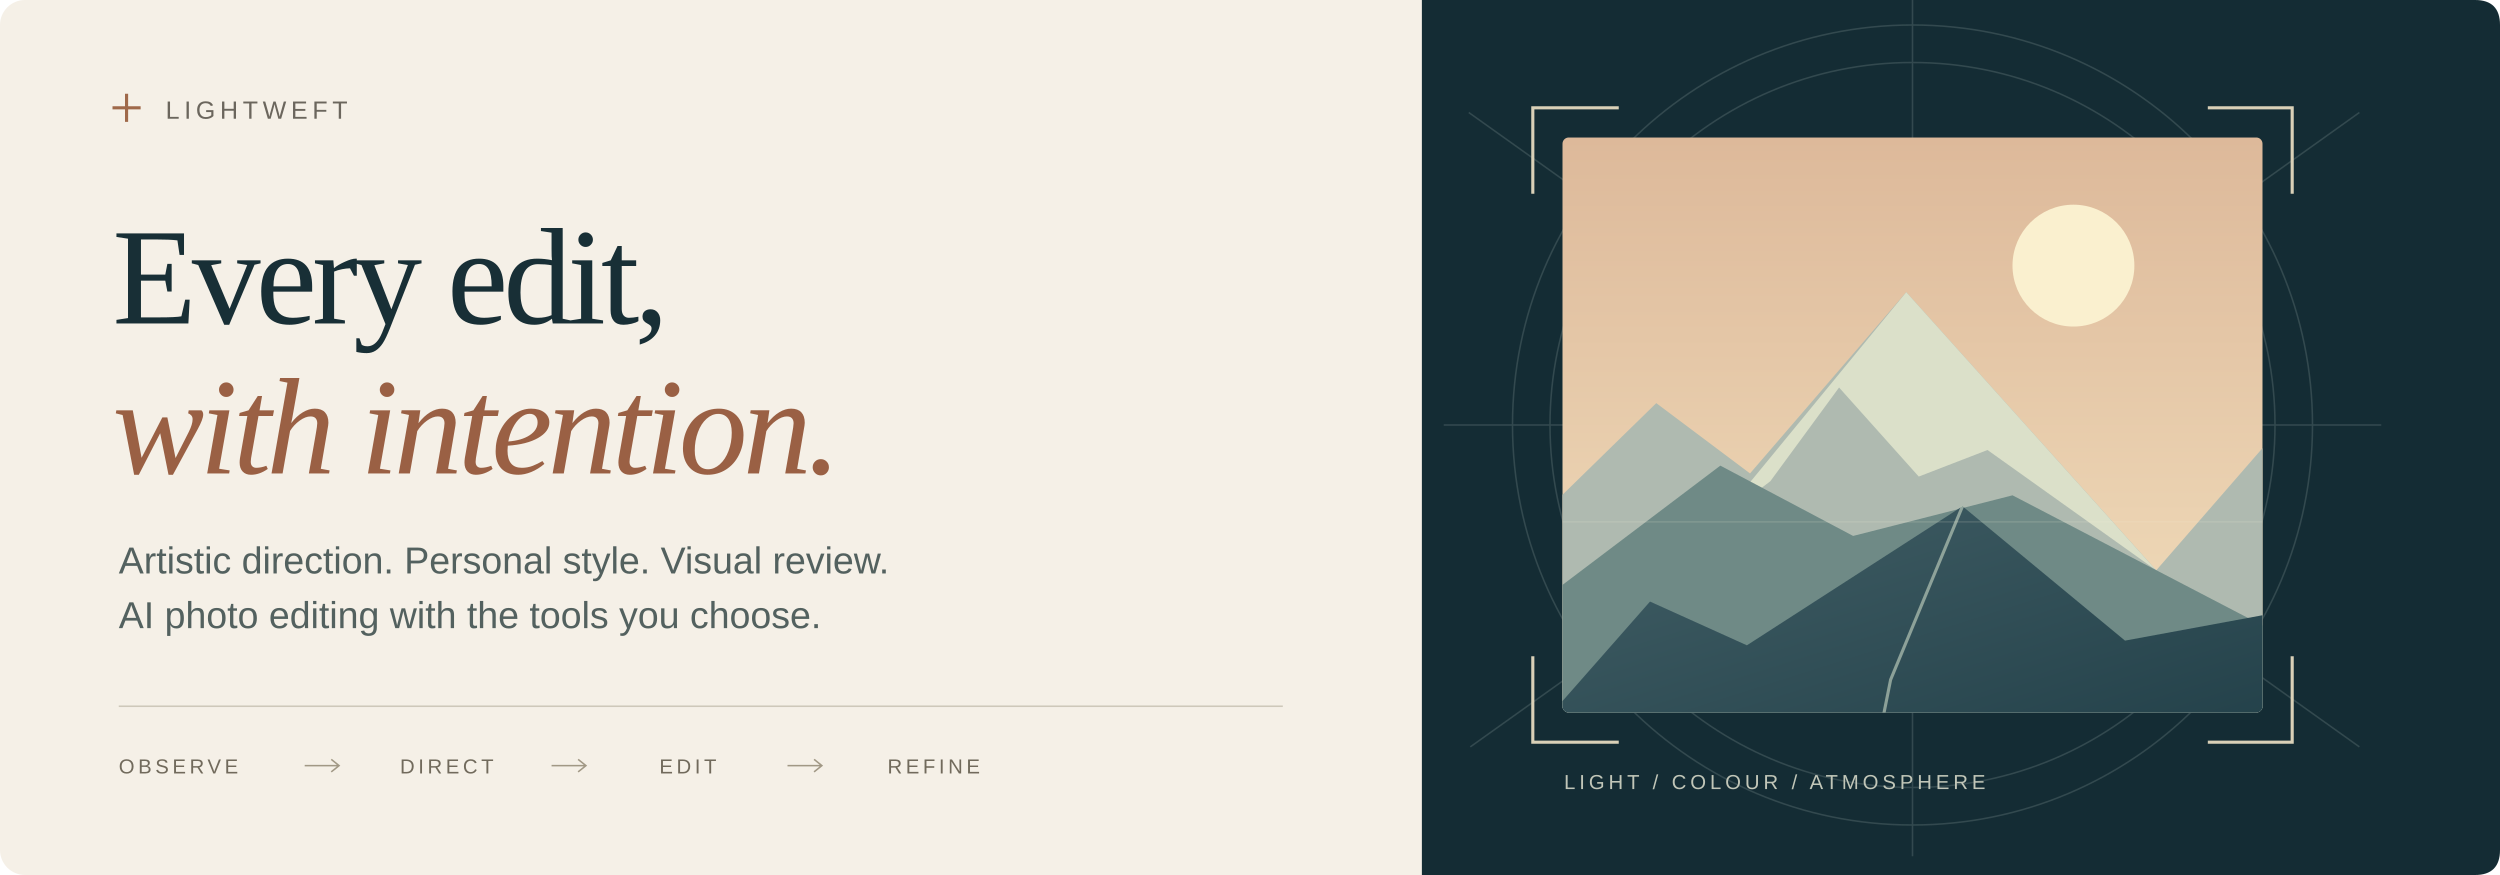
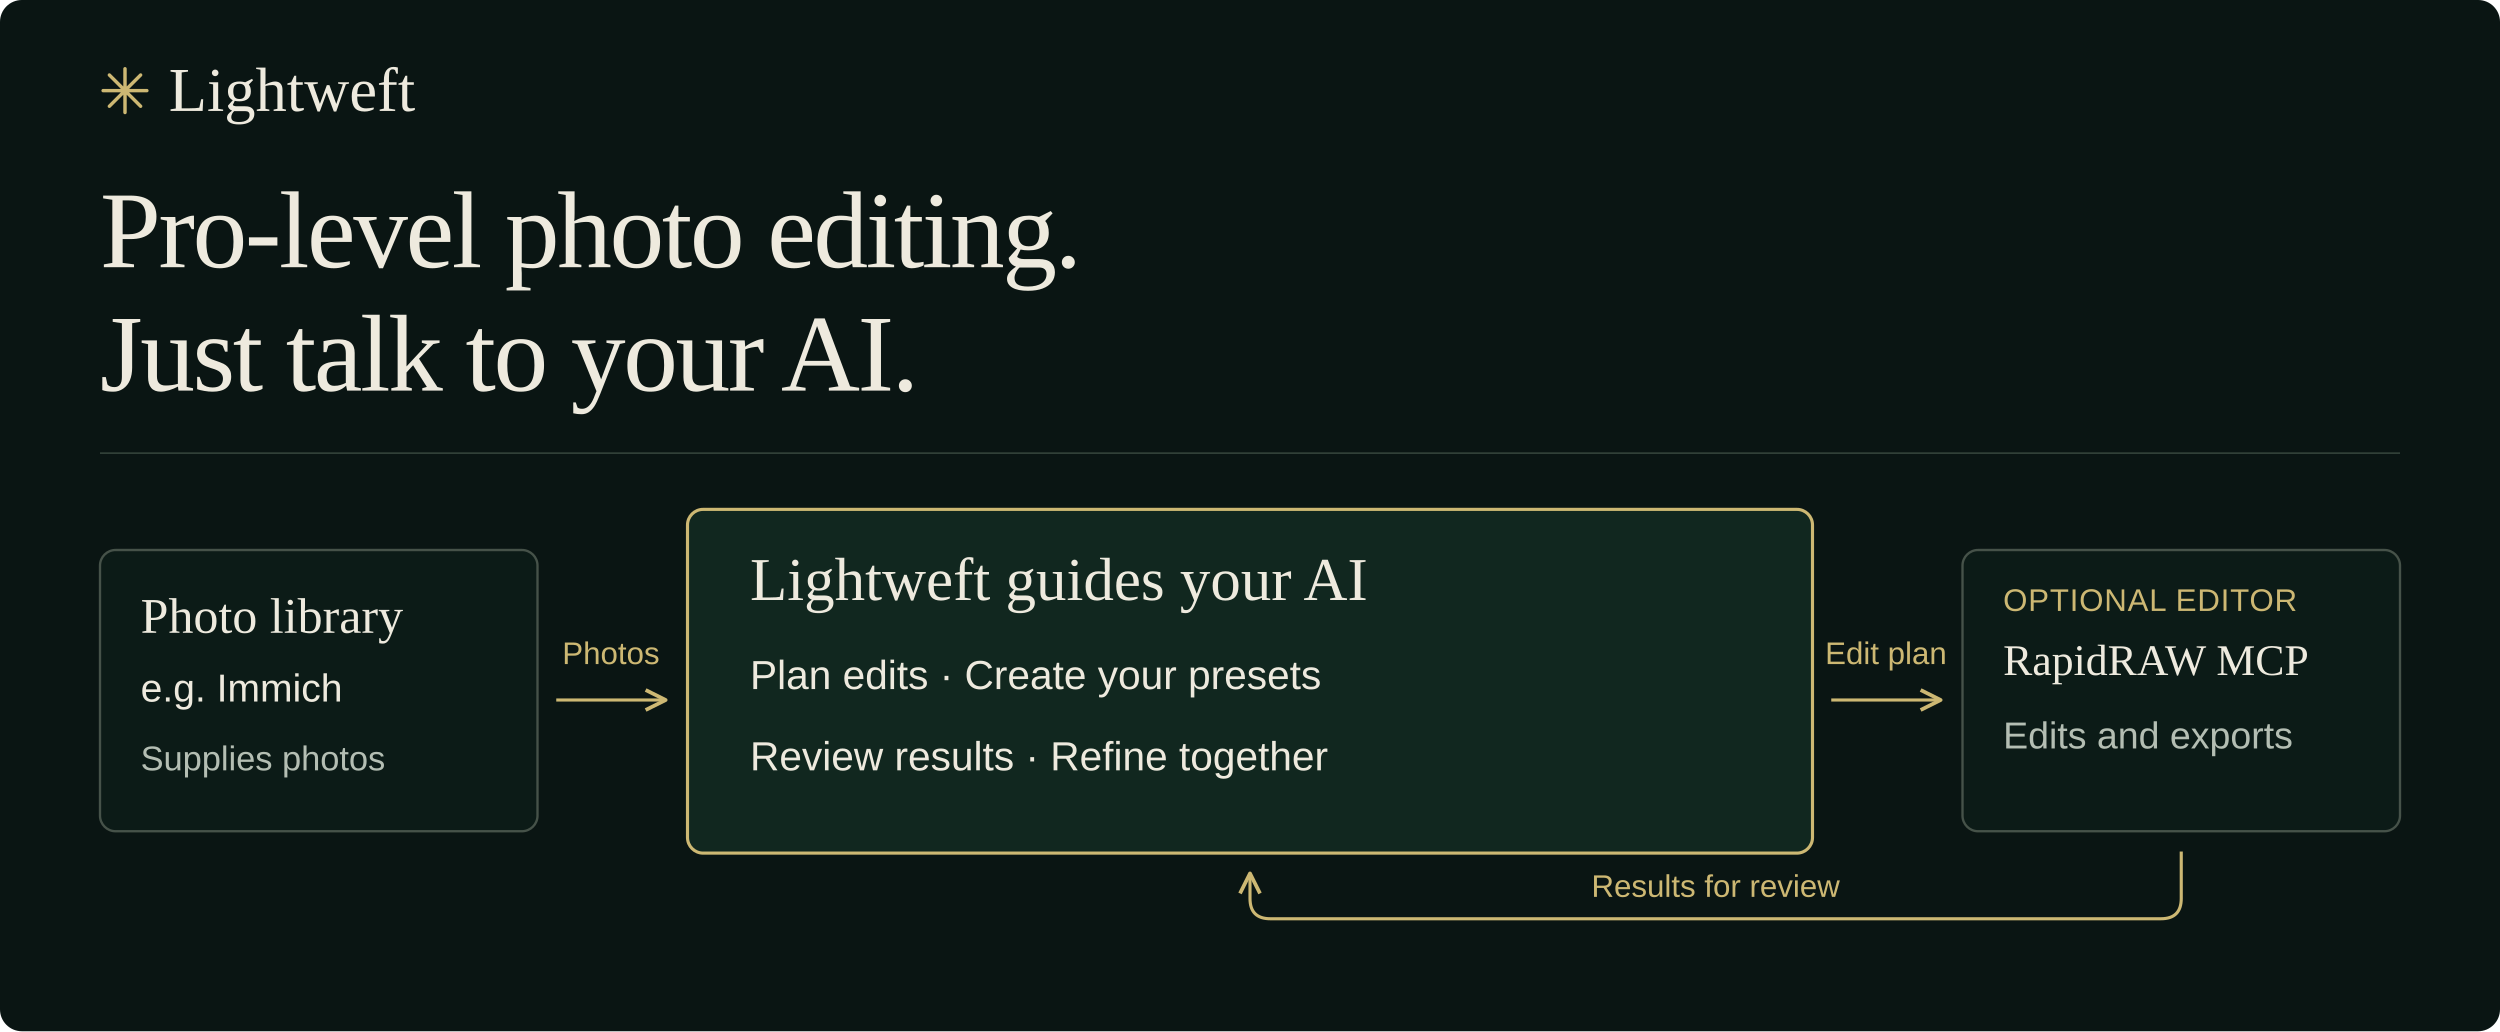
- <svg xmlns="http://www.w3.org/2000/svg" width="1600" height="560" viewBox="0 0 1600 560" role="img" aria-labelledby="title desc">
+ <svg xmlns="http://www.w3.org/2000/svg" width="1600" height="660" viewBox="0 0 1600 660" role="img" aria-labelledby="title desc">
  <defs>
-     <linearGradient id="sky" x2="0" y2="1">
-       <stop stop-color="#ddb99a" />
-       <stop offset="1" stop-color="#f2dfbd" />
-     </linearGradient>
-     <linearGradient id="land" x2="1" y2="1">
-       <stop stop-color="#425f66" />
-       <stop offset="1" stop-color="#203e47" />
-     </linearGradient>
-     <clipPath id="frame">
-       <rect x="1000" y="88" width="448" height="368" rx="4" />
-     </clipPath>
+     <marker id="arrow" viewBox="0 0 10 10" refX="9" refY="5" markerWidth="8" markerHeight="8" orient="auto-start-reverse">
+       <path d="m1 1 8 4-8 4" fill="none" stroke="#cdb873" stroke-width="1.5" stroke-linejoin="round" />
+     </marker>
  </defs>
-   <rect width="1600" height="560" rx="16" fill="#f5f0e7" />
-   <path d="M910 0H1584Q1600 0 1600 16V544Q1600 560 1584 560H910Z" fill="#142c34" />
-   <g fill="none" stroke="#9eb0ac" stroke-width="1" opacity=".22">
-     <circle cx="1224" cy="272" r="256" />
-     <circle cx="1224" cy="272" r="232" />
-     <path d="M924 272H1524M1224 0V548" />
-     <path d="M940 72L1510 478M941 478L1510 72" />
+   <rect width="1600" height="660" rx="14" fill="#0a1513" />
+   <g fill="none" stroke="#cdb873" stroke-width="2.2" stroke-linecap="round">
+     <path d="M66 58h28m-14-14v28M70 48l20 20m0-20L70 68" />
+   </g>
+   <g font-family="Georgia, 'Times New Roman', serif" fill="#eeeade">
+     <text x="108" y="71" font-size="40">Lightweft</text>
+     <text x="64" y="171" font-size="70" letter-spacing="-1.5">Pro-level photo editing.</text>
+     <text x="64" y="250" font-size="70" letter-spacing="-1.5">Just talk to your AI.</text>
+   </g>
+   <path d="M64 290H1536" stroke="#35443b" />
+   <rect x="64" y="352" width="280" height="180" rx="10" fill="#0c1b17" stroke="#465249" stroke-width="1.5" />
+   <rect x="440" y="326" width="720" height="220" rx="10" fill="#11271f" stroke="#cdb873" stroke-width="2" />
+   <rect x="1256" y="352" width="280" height="180" rx="10" fill="#0c1b17" stroke="#465249" stroke-width="1.5" />
+   <g font-family="Georgia, 'Times New Roman', serif" fill="#eeeade">
+     <text x="90" y="405" font-size="32">Photo library</text>
+     <text x="480" y="384" font-size="39">Lightweft guides your AI</text>
+     <text x="1282" y="432" font-size="28">RapidRAW MCP</text>
  </g>
  <g font-family="Arial, Helvetica, sans-serif">
-     <path d="M72 69h18m-9-9v18" stroke="#9f694a" stroke-width="2" />
-     <text x="106" y="76" fill="#6b665d" font-size="16" letter-spacing="3">LIGHTWEFT</text>
-     <text x="72" y="207" fill="#182f36" font-size="88" font-family="Georgia, 'Times New Roman', serif" letter-spacing="-3">Every edit,</text>
-     <text x="72" y="303" fill="#9a6044" font-size="88" font-family="Georgia, 'Times New Roman', serif" font-style="italic" letter-spacing="-3">with intention.</text>
-     <text x="76" y="367" fill="#53615f" font-size="24">Artistic direction. Personal style. Visual review.</text>
-     <text x="76" y="402" fill="#53615f" font-size="24">AI photo editing with the tools you choose.</text>
-     <path d="M76 452H821" stroke="#cec8ba" />
-     <text x="76" y="495" fill="#716a5c" font-size="13" letter-spacing="2.3">OBSERVE</text>
-     <text x="256" y="495" fill="#716a5c" font-size="13" letter-spacing="2.3">DIRECT</text>
-     <text x="422" y="495" fill="#716a5c" font-size="13" letter-spacing="2.3">EDIT</text>
-     <text x="568" y="495" fill="#716a5c" font-size="13" letter-spacing="2.3">REFINE</text>
-     <path d="M195 490h22m-5-4 5 4-5 4m141-4h22m-5-4 5 4-5 4m134-4h22m-5-4 5 4-5 4" fill="none" stroke="#a19885" />
+     <text x="90" y="449" fill="#eeeade" font-size="25">e.g. Immich</text>
+     <text x="90" y="493" fill="#b4beb3" font-size="22">Supplies photos</text>
+     <text x="480" y="441" fill="#eeeade" font-size="26">Plan edits · Create your presets</text>
+     <text x="480" y="493" fill="#eeeade" font-size="26">Review results · Refine together</text>
+     <text x="1282" y="391" fill="#cdb873" font-size="20" letter-spacing=".5">OPTIONAL EDITOR</text>
+     <text x="1282" y="479" fill="#b4beb3" font-size="24">Edits and exports</text>
  </g>
-   <g clip-path="url(#frame)">
-     <rect x="1000" y="88" width="448" height="368" fill="url(#sky)" />
-     <circle cx="1327" cy="170" r="39" fill="#faf0cf" />
-     <path d="M972 344 1060 258 1120 303 1220 187 1380 365 1480 250V470H972Z" fill="#afbab0" />
-     <path d="m1100 333 120  -146 160 178-108-77-44 17-51-57-44 60Z" fill="#dbe0c9" />
-     <path d="m970 397 131-99 85 45 102-26 192 100v80H970Z" fill="#6f8a86" />
-     <path d="M983 468 1056 385 1118 413 1256 324 1360 410 1490 386V485H983Z" fill="url(#land)" />
-     <path d="m1256 324-46 111-8 40" fill="none" stroke="#b4c4b5" stroke-width="2" opacity=".7" />
-     <path d="M1000 334h448" stroke="#f4ecd8" opacity=".14" />
+   <g fill="none" stroke="#cdb873" stroke-width="2" marker-end="url(#arrow)">
+     <path d="M356 448H426" />
+     <path d="M1172 448H1242" />
+     <path d="M1396 545v30q0 13-13 13H813q-13 0-13-13v-16" />
  </g>
-   <g fill="none" stroke="#d9d0b7" stroke-width="2">
-     <path d="M981 124V69h55m377 0h54v55m0 296v55h-54m-377 0h-55v-55" />
+   <g font-family="Arial, Helvetica, sans-serif" fill="#cdb873" font-size="20" text-anchor="middle">
+     <text x="391" y="425">Photos</text>
+     <text x="1207" y="425">Edit plan</text>
+     <text x="1098" y="574">Results for review</text>
  </g>
-   <text x="1001" y="505" fill="#c1c6b8" font-family="Arial, Helvetica, sans-serif" font-size="13" letter-spacing="2.5">LIGHT / COLOUR / ATMOSPHERE</text>
</svg>
